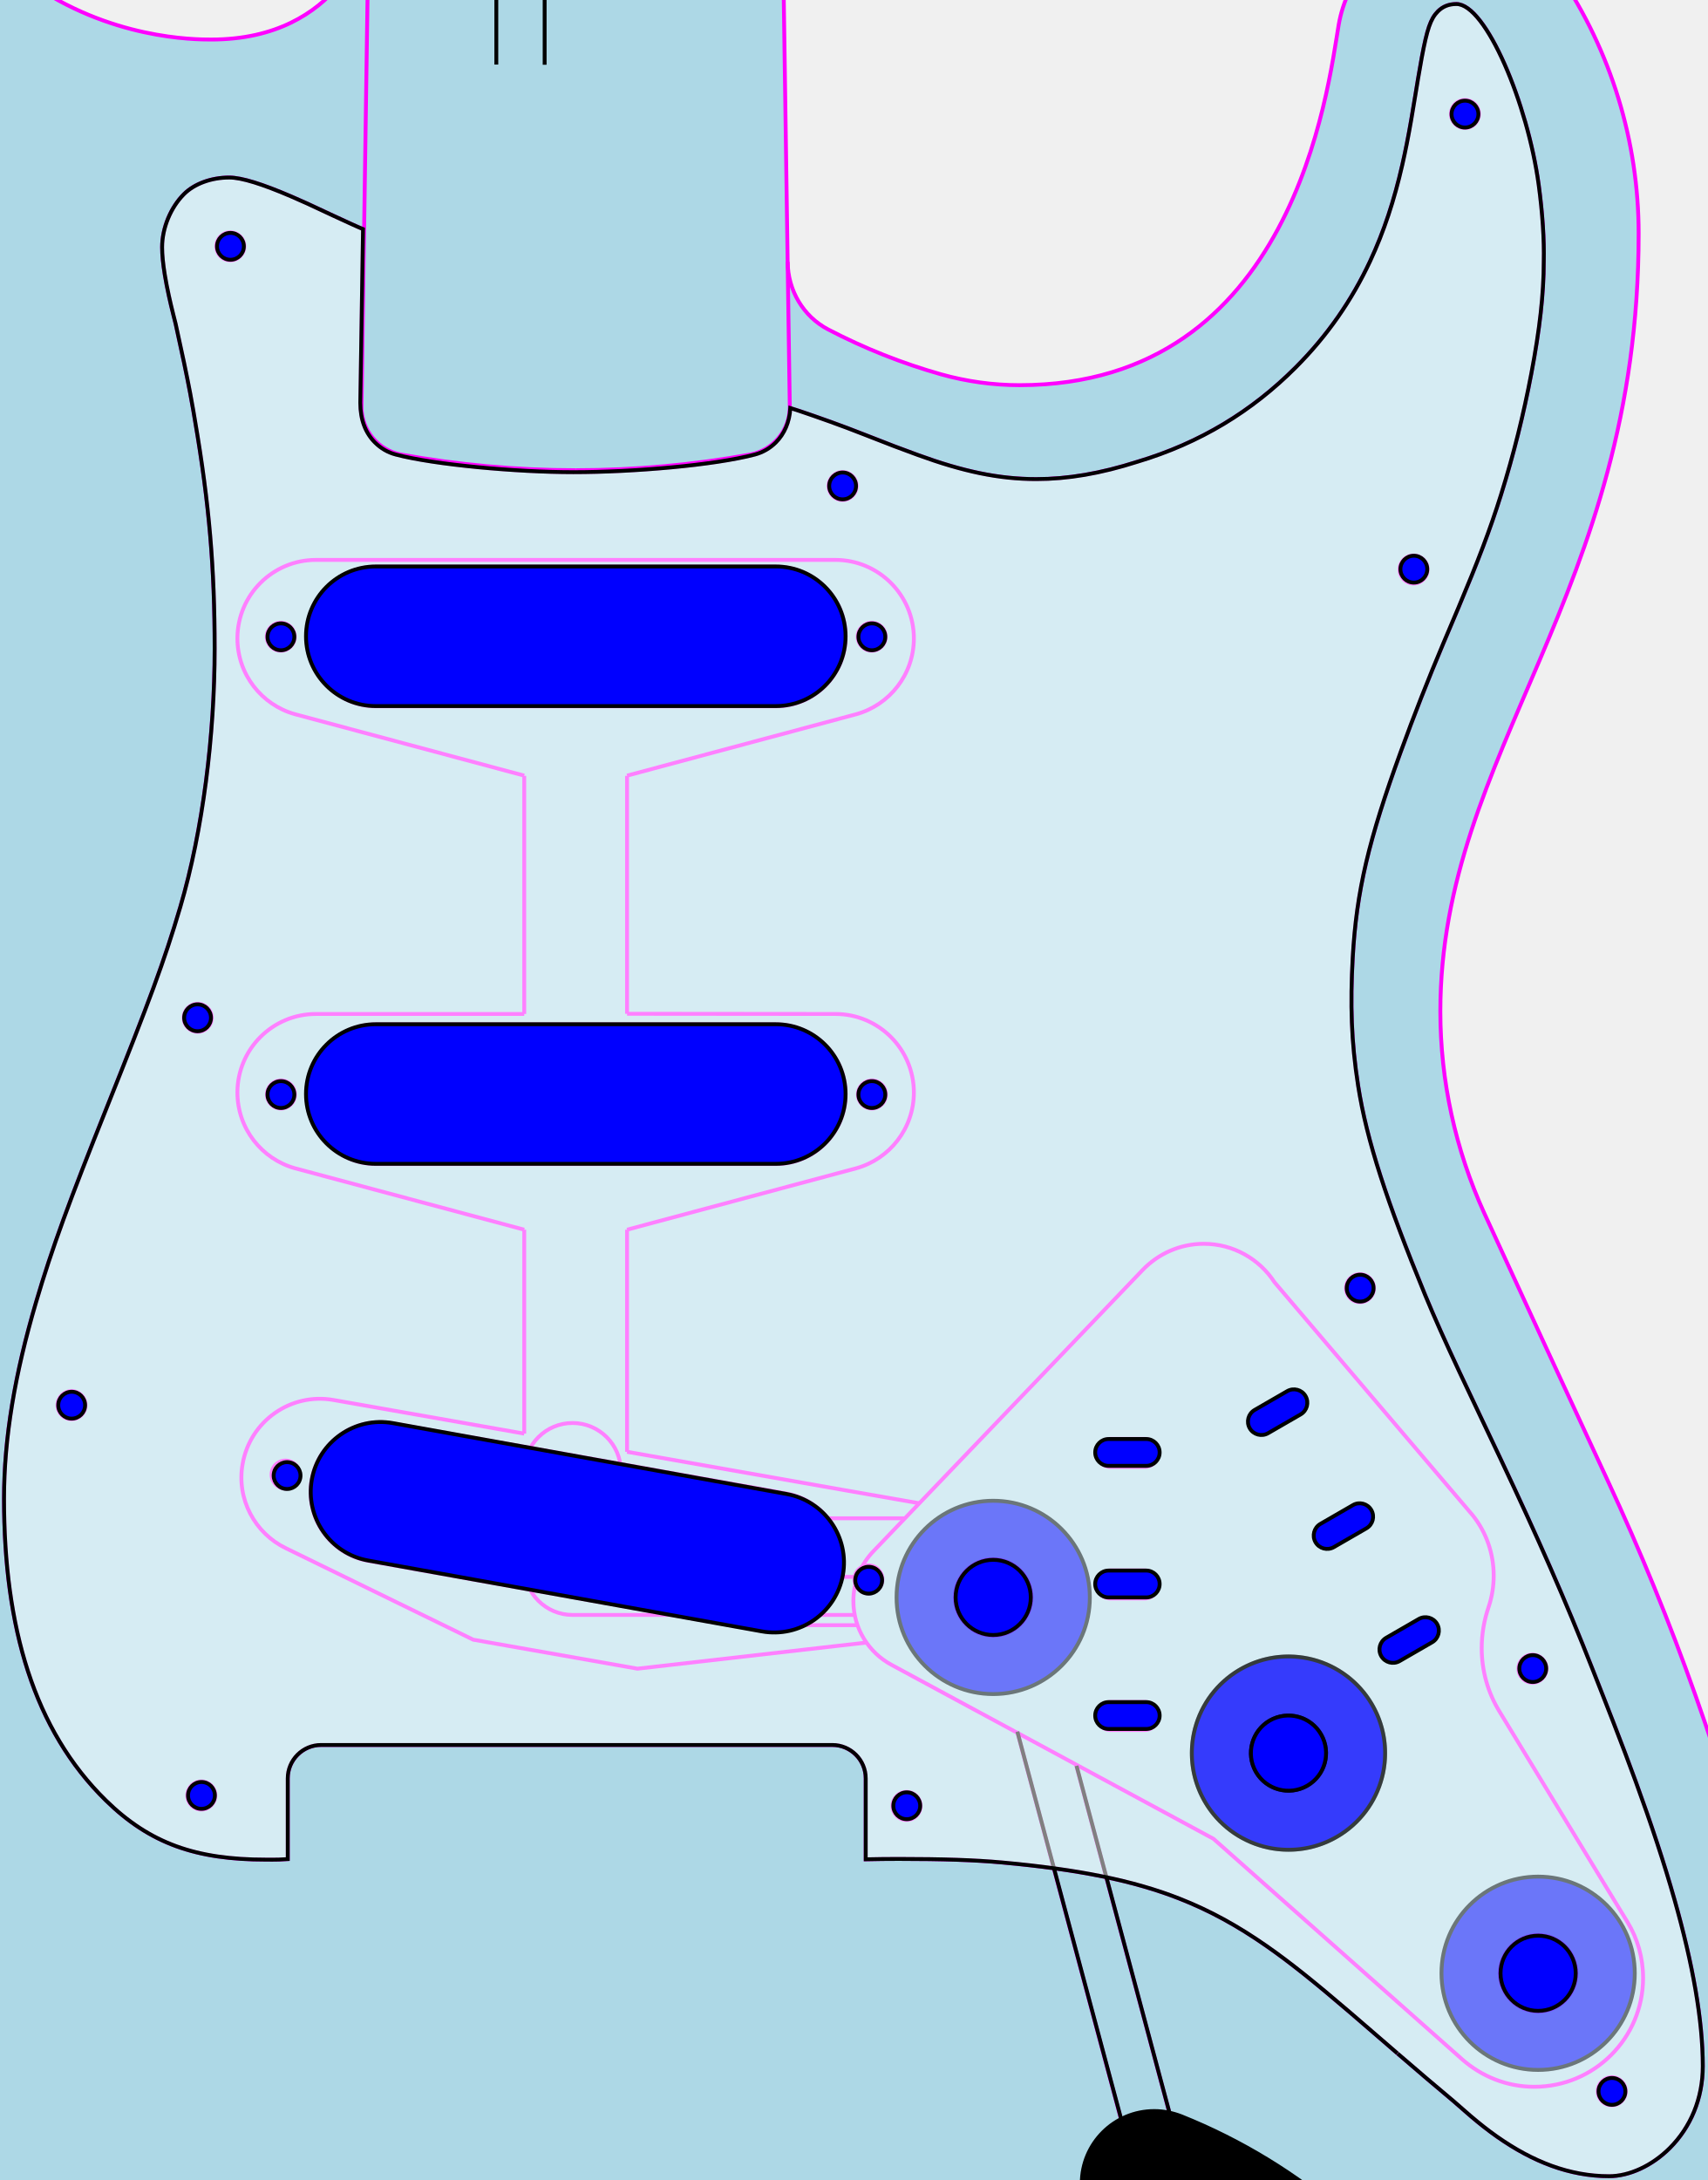
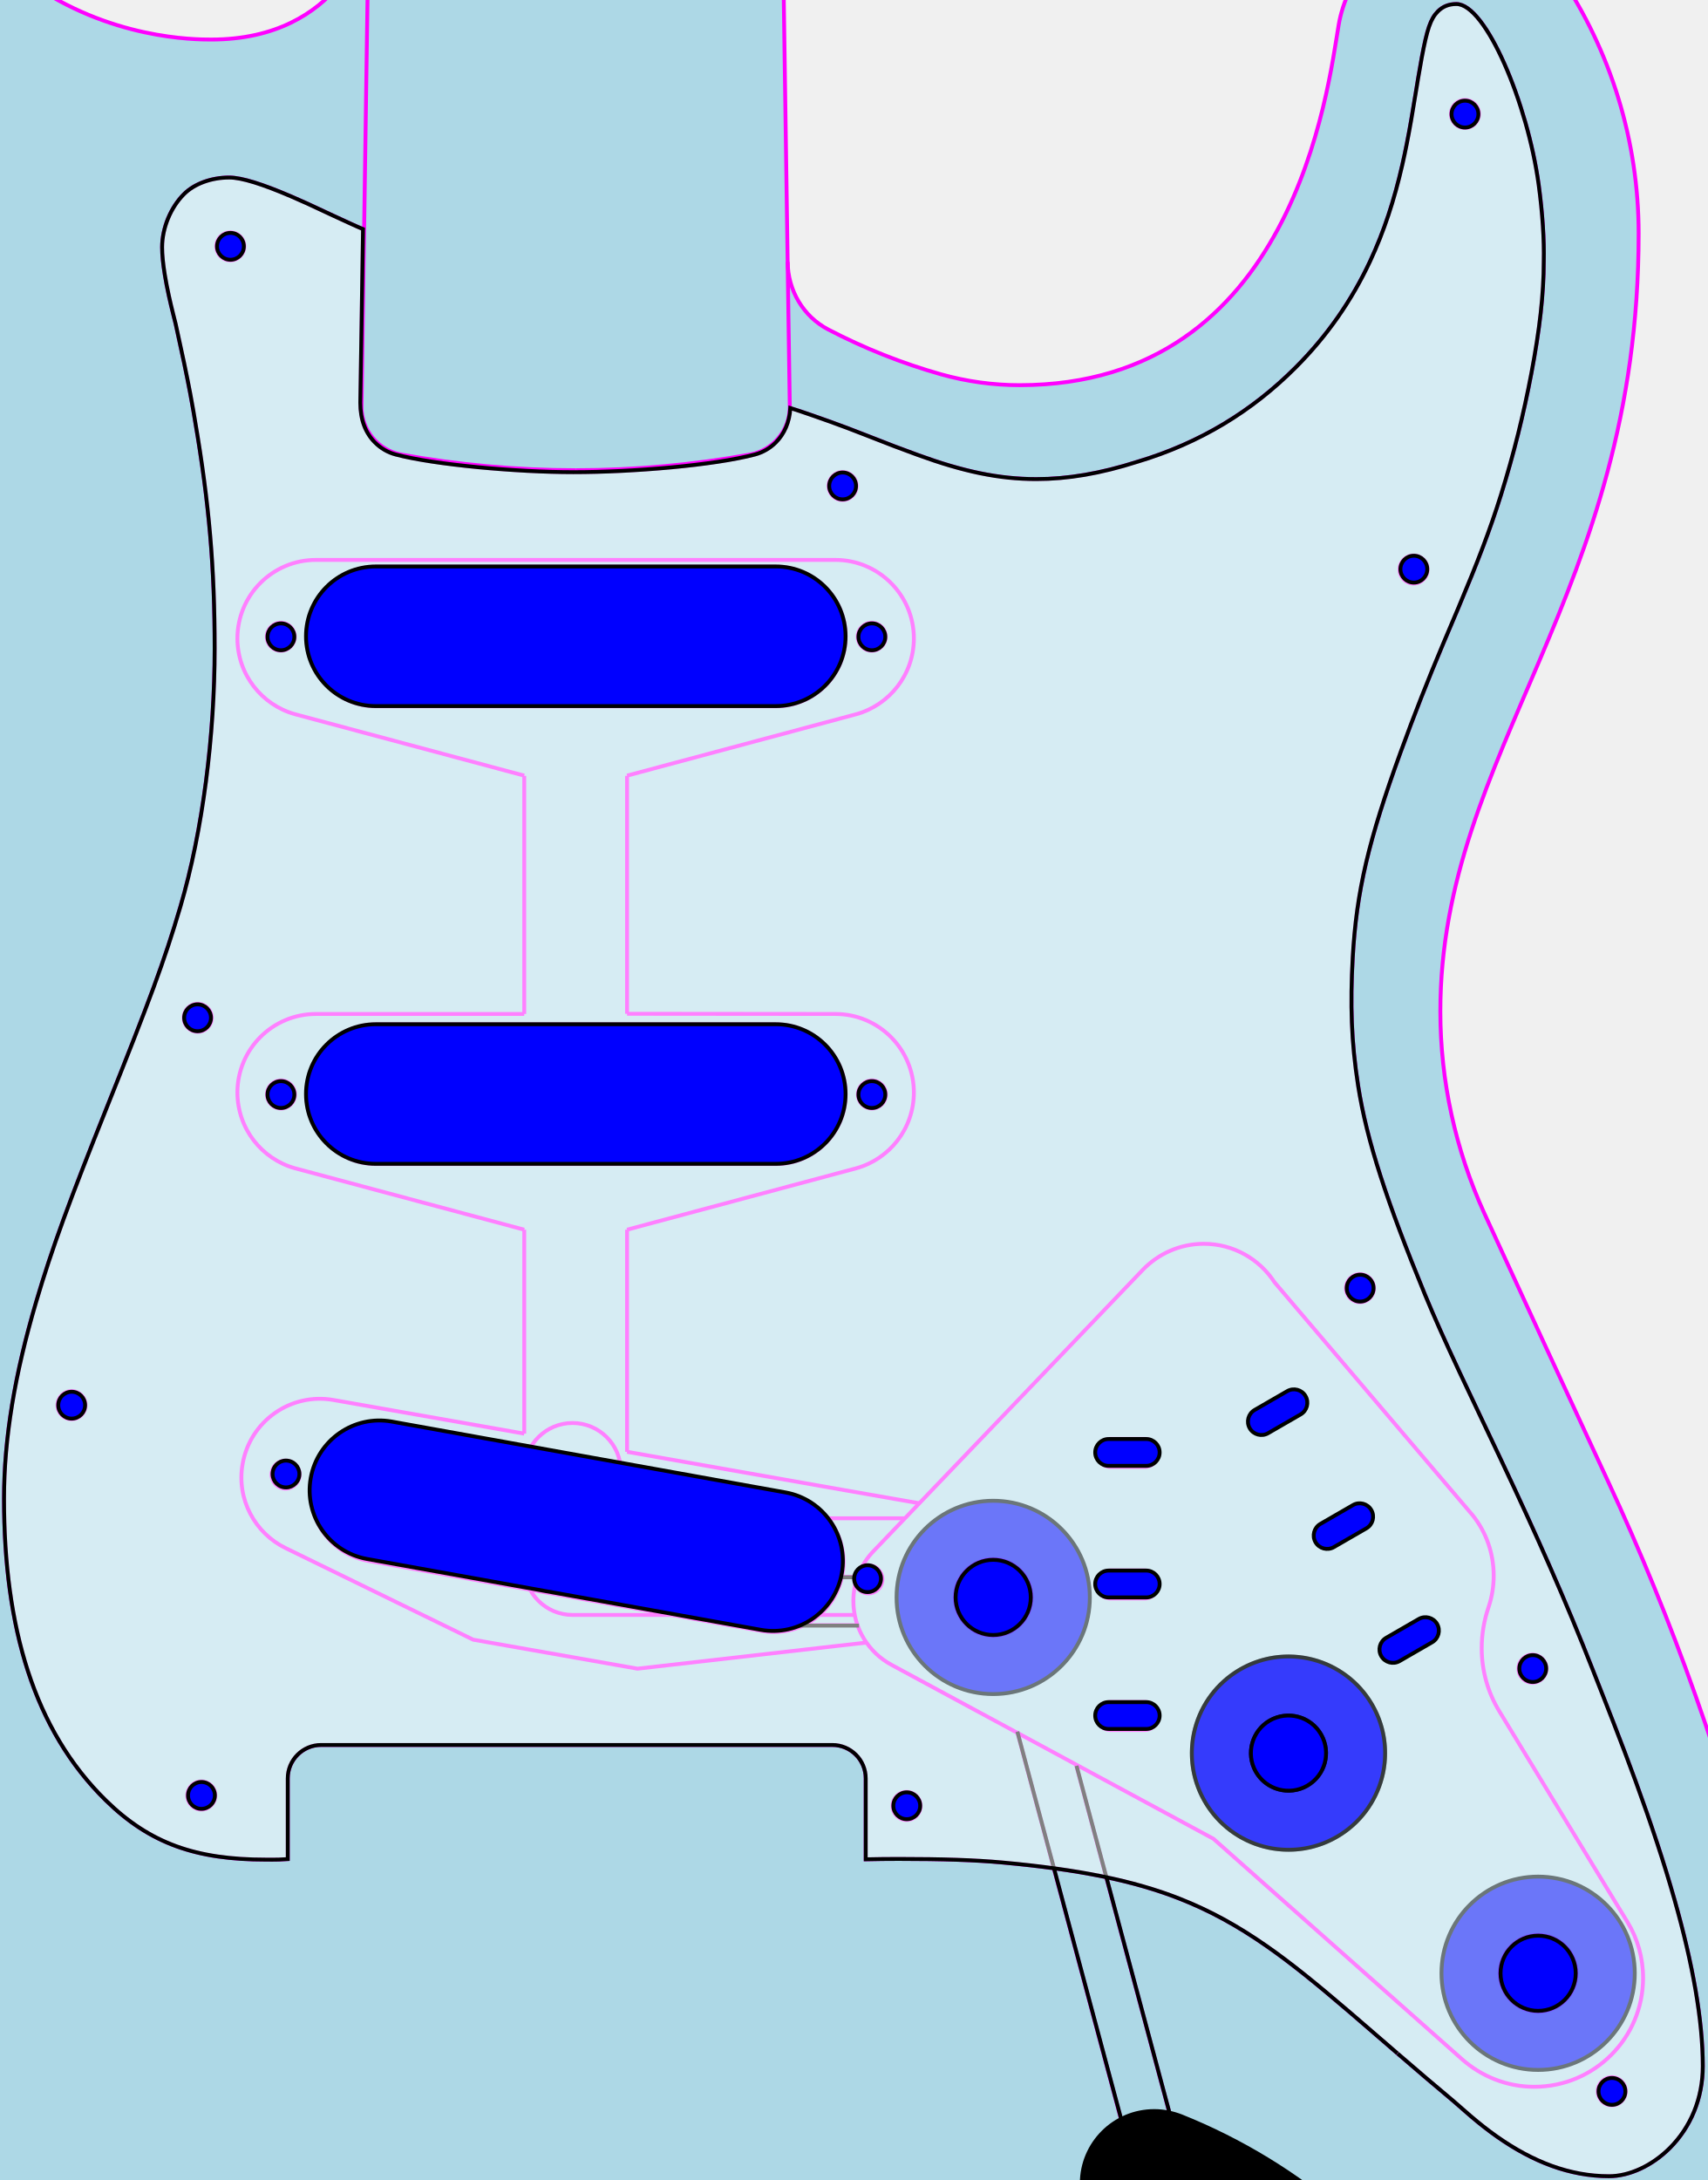
<svg xmlns="http://www.w3.org/2000/svg" xmlns:xlink="http://www.w3.org/1999/xlink" width="636px" height="812px">
  <style>
    #reference {
      /* display: none; */
      stroke: magenta;
      stroke-width: 1.44px;
    }

    #calculated {
      stroke: black;
      stroke-width: 1.44px;
    }

    defs * {
      fill: blue;
    }
  </style>
  <defs>
    <g id="knob">
      <circle r="36" opacity="0.5" fill="white" />
      <circle r="14" />
    </g>
    <circle id="screw" r="5" />
    <rect id="switch" width="10" height="24" rx="5" />
    <g id="pickup">
      <rect x="14" width="201" height="52" rx="26" />
      <circle r="5" cx="4.66" cy="26.2" />
      <circle r="5" cx="224.8" cy="26.2" />
    </g>
    <g id="bracket">
      <use xlink:href="#knob" x="0" y="0" />
      <use xlink:href="#switch" x="9" y="48" />
      <use xlink:href="#switch" x="58" y="48" />
      <use xlink:href="#switch" x="107" y="48" />
    </g>
  </defs>
  <g id="reference">
    <g id="body" fill="lightblue" transform="rotate(-90) translate(-1310, -384)">
      <path d="M1212.471,677.429 C1201.887,677.501 1192.167,683.189 1187.271,692.549 C1180.287,705.941 1174.671,720.053 1170.567,734.597 C1167.903,744.101 1166.535,753.965 1166.535,763.829 C1166.535,866.069 1276.983,878.669 1300.743,882.701 C1309.527,884.213 1317.663,888.173 1324.287,894.149 C1333.719,902.645 1339.191,914.813 1339.191,927.557 C1339.191,942.533 1331.775,956.501 1319.391,964.925 C1290.951,984.149 1257.327,994.445 1222.983,994.445 C1088.055,994.445 1030.455,920.573 933.255,920.573 C907.407,920.573 881.775,926.189 858.159,936.917 C825.039,952.109 791.919,967.373 758.799,982.781 C706.239,1007.261 651.447,1026.629 595.359,1040.741 C562.959,1048.805 529.695,1052.909 496.359,1052.909 C483.255,1052.909 470.079,1052.333 457.047,1051.109 C433.503,1048.877 410.391,1043.549 388.215,1035.269 C370.863,1028.789 354.519,1019.933 339.615,1008.917 C306.135,984.221 278.703,952.109 259.479,915.101 C236.511,870.749 223.119,822.005 220.167,772.181 C218.439,742.517 217.359,712.853 217.143,683.189 C216.999,661.229 216.855,639.269 216.855,617.381 C216.855,575.981 217.215,534.653 217.935,493.325 C218.583,454.661 222.327,416.213 229.095,378.197 C233.631,352.637 240.831,327.581 250.623,303.533 C265.527,267.101 287.775,234.053 315.927,206.549 C330.903,192.005 347.823,179.621 366.255,169.829 C402.111,150.821 441.855,140.453 482.391,139.517 C485.199,139.445 488.079,139.445 490.887,139.445 C507.087,139.445 523.287,140.525 539.343,142.685 C590.319,149.525 640.647,160.973 689.607,176.885 C745.119,194.813 799.551,216.125 852.615,240.605 C870.183,248.669 888.039,256.085 906.183,262.781 C933.687,272.933 962.847,278.189 992.151,278.189 C1097.703,278.189 1189.935,202.445 1350.855,202.445 C1454.391,202.445 1522.143,243.053 1522.143,292.733 C1522.143,315.269 1502.415,334.709 1469.079,334.709 C1295.415,334.709 1295.271,450.845 1295.271,462.653 C1295.271,511.253 1334.871,521.477 1339.695,522.917 C1346.319,525.005 1350.855,531.197 1350.855,538.181 L1350.855,661.949 C1350.855,669.437 1344.807,675.557 1337.391,675.557" />
      <g id="pickups" transform="translate(586.2149, 472.4454)">
        <line x1="346.104" y1="106.848" x2="434.88" y2="106.848" />
        <line x1="346.176" y1="145.152" x2="434.88" y2="145.152" />
        <line x1="189.792" y1="106.848" x2="265.752" y2="106.848" />
        <line x1="183.024" y1="145.152" x2="265.752" y2="145.152" />
        <polyline points="163.872 253.872 168.696 226.368 183.024 145.152" />
        <path d="M434.88,145.152 L457.776,230.616 C461.232,242.928 472.536,252 486,252 C502.128,252 515.232,238.896 515.232,222.768 L515.232,126 L515.232,29.232 C515.232,13.104 502.128,1.13686838e-13 486,1.13686838e-13 C472.536,1.13686838e-13 461.232,9.072 457.776,21.384 L434.88,106.848" />
        <path d="M265.752,145.152 L288.648,230.616 C292.104,242.928 303.408,252 316.872,252 C333,252 346.104,238.896 346.104,222.768 L346.176,145.152" />
        <path d="M346.104,106.848 L346.104,29.232 C346.104,13.104 333,1.70530257e-13 316.872,1.70530257e-13 C303.408,1.70530257e-13 292.104,9.072 288.648,21.384 L265.752,106.848" />
        <path d="M189.792,106.848 L202.32,35.784 C205.128,19.872 194.472,4.752 178.56,1.944 C165.384,-0.432 152.64,6.552 147.096,18.072 L113.04,87.84 L102.24,149.04 L110.808,224.136 L111.96,234.36" />
        <path d="M122.256,229.968 L122.256,124.848 C122.256,114.912 130.32,106.848 140.256,106.848 L175.752,106.848 C185.688,106.848 193.752,114.912 193.752,124.848 C193.752,134.784 185.688,142.848 175.752,142.848 L158.256,142.848 L158.256,248.544" />
      </g>
      <g id="neck" transform="translate(1173.879, 538.4694)">
        <g id="shape" transform="translate(-40.024, -20.8)" fill="none">
          <path d="M1,80.776 C1,102.952 3.016,124.696 6.832,145.792 C8.416,154.36 15.976,160.552 24.544,160.552 L361,155.584" />
          <path d="M1,80.776 C1,58.6 3.016,36.856 6.832,15.76 C8.416,7.192 15.976,1 24.544,1 L361,5.968" />
        </g>
      </g>
      <path id="controls" transform="translate(409.1749, 492.6774)" d="M133.768,436.032 L215.92,343.368 L280.72,223.416 C285.256,214.992 294.184,209.232 304.48,209.232 C311.752,209.232 318.304,212.112 323.128,216.792 L427.816,317.016 C433.792,322.776 437.536,330.84 437.536,339.768 C437.536,350.784 431.848,360.504 423.208,366.12 L336.448,439.92 C330.256,444.888 322.408,447.768 313.912,447.768 C309.88,447.768 305.992,447.12 302.32,445.896 C297.496,444.24 292.312,443.304 286.912,443.304 C278.344,443.304 270.28,445.68 263.44,449.856 L184.816,497.664 C178.768,501.336 171.64,503.424 164.08,503.424 C141.688,503.424 123.544,485.28 123.544,462.888 C123.544,452.592 127.432,443.232 133.768,436.032 Z" />
      <path id="jack" transform="translate(410.1749, 805.4454)" d="M110.736,19.08 C92.808,63.864 60.336,101.304 18.576,125.496 C3.816,134.064 -13.968,120.456 -9.504,103.968 C3.096,57.384 30.888,16.344 69.48,-12.6 C74.016,-15.984 79.632,-18 85.68,-18 C100.584,-18 112.68,-5.904 112.68,9 C112.68,12.528 111.96,15.912 110.736,19.08 Z" />
      <g id="tunnels" transform="translate(519.7589, 679.4454)">
        <g id="ground" transform="translate(184.396, 0)">
          <line x1="0.5" y1="24.048" x2="0.5" y2="0" />
          <line x1="18.5" y1="24.12" x2="18.5" y2="5.68434189e-14" />
        </g>
        <g id="jack" transform="translate(0, 82.664)">
          <line x1="5.68434189e-14" y1="39.736" x2="144.648" y2="1" />
          <line x1="132.984" y1="22.744" x2="3.024" y2="57.592" />
        </g>
      </g>
    </g>
    <g id="pickguard" fill="none">
      <path d="M573.206,68.806 L573.206,68.806 C574.653,79.487 575.3,89.418 575.097,97.476 C575.097,109.458 573.565,122.826 570.47,139.105 C567.574,154.34 563.926,169.117 559.147,184.365 C555.084,197.329 550.508,209.237 543.264,226.444 C542.153,229.083 538.303,238.161 537.624,239.77 C531.973,253.156 526.773,266.404 521.786,280.108 C509.88,312.83 505.3,331.864 503.925,356.781 C502.969,374.075 503.365,387.885 505.944,404.411 C509.142,424.896 516.674,447.682 530.908,482.372 C534.379,490.746 538.395,499.716 543.732,511.132 C546.75,517.586 557.963,541.191 558.91,543.195 C573.018,573.076 583.148,595.968 593.446,622.198 C594.134,623.951 596.656,630.358 597.043,631.343 C598.551,635.18 599.771,638.299 600.978,641.409 C604.092,649.434 606.817,656.632 609.411,663.741 C615.142,679.446 619.911,693.846 623.779,707.496 C630.636,731.699 634.343,752.498 634.343,769.589 C634.343,781.695 629.793,792.35 622.053,800.091 C615.422,806.722 606.951,810.589 599.411,810.589 C584.713,810.589 570.959,805.172 557.7,795.858 C554.295,793.466 551.112,790.953 547.77,788.098 C546.331,786.868 542.066,783.098 541.349,782.499 C534.742,776.98 528.42,771.592 520.66,764.897 C521.144,765.314 506.589,752.726 502.832,749.507 C489.648,738.213 480.76,731.076 471.916,724.904 C461.006,717.291 450.655,711.607 439.308,707.158 C422.203,700.451 401.91,696.344 373.408,693.737 C363.276,692.809 350.82,692.406 334.764,692.406 C330.736,692.406 326.732,692.452 322.503,692.549 C322.503,690.279 322.503,689.95 322.503,684.962 C322.503,678.76 322.503,678.76 322.503,671.698 C322.503,666.923 322.503,666.923 322.503,662.415 C322.503,655.537 316.93,649.963 310.052,649.963 L119.65,649.963 C112.773,649.963 107.199,655.538 107.199,662.415 L107.199,692.47 C104.587,692.643 103.119,692.69 101.402,692.681 C101.168,692.68 101.048,692.679 100.522,692.674 C99.878,692.668 99.504,692.666 99.038,692.666 C73.023,692.666 55.831,686.69 39.413,670.593 C12.655,644.361 1.5,606.072 1.5,558.268 C1.5,535.493 5.563,511.73 13.424,485.072 C19.446,464.651 25.967,447.093 39.686,412.77 C55.655,372.821 61.158,358.185 67.17,337.817 C75.586,309.3 79.969,273.758 79.969,241.565 C79.969,211.691 77.973,187.819 72.688,156.931 C72.63,156.593 72.203,154.017 72.031,153.009 C71.684,150.982 71.306,148.882 70.839,146.422 C69.588,139.838 67.847,131.476 65.417,120.573 C65.357,120.304 64.681,117.662 64.521,117.025 C63.941,114.71 63.414,112.496 62.914,110.207 C62.314,107.463 61.802,104.834 61.395,102.347 C60.746,98.371 60.393,94.911 60.393,92.096 C60.393,84.845 63.64,77.197 68.53,72.309 C72.396,68.441 78.713,66.123 85.409,66.123 C90.072,66.123 97.861,68.617 108.44,73.153 C110.38,73.986 112.405,74.882 114.552,75.857 C115.457,76.268 132.124,84.125 135.245,85.345 C134.892,110.784 134.228,147.709 134.228,150.043 C134.228,156.341 136.16,161.289 139.678,164.808 C141.886,167.015 144.467,168.521 147.42,169.3 C161.96,173.14 192.687,175.876 213.564,175.876 C235.9,175.876 266.09,173.293 281.206,169.3 C284.121,168.53 286.827,166.987 289.009,164.804 C292.207,161.606 294.136,157.214 294.415,151.976 C297.448,152.897 307.59,156.383 315.538,159.378 C317.639,160.17 319.559,160.911 322.034,161.882 C322.243,161.964 322.243,161.964 322.451,162.045 C332.466,165.976 334.481,166.752 341.92,169.466 C358.705,175.589 372.02,178.451 386.058,178.451 C397.756,178.451 409.955,176.393 423.68,172.004 C447.123,164.988 466.347,153.192 482.633,136.908 C494.522,125.018 503.583,111.864 510.4,97.299 C515.588,86.214 519.387,74.562 522.386,61.462 C523.584,56.23 524.635,50.873 525.716,44.67 C526.364,40.953 528.504,27.907 528.284,29.222 C528.802,26.117 529.237,23.63 529.672,21.323 C531.615,11.015 532.882,7.008 535.648,4.243 C537.479,2.411 539.723,1.5 542.548,1.5 C553.553,1.5 569.125,38.686 573.206,68.806 Z" />
      <g id="controls" transform="translate(334, 480.5101)">
        <path id="knob" transform="translate(202, 218.4899)" d="M51.22,36 C51.22,43.853 44.853,50.22 37,50.22 C29.147,50.22 22.78,43.853 22.78,36 C22.78,28.147 29.147,21.78 37,21.78 C44.853,21.78 51.22,28.147 51.22,36 Z" />
        <g id="bracket" transform="translate(75.2625, 35.3537)">
          <g id="switches" transform="translate(10.8, 74.3) rotate(90) translate(-10.8, -74.3)translate(-42.7, 63.5)">
            <rect id="neck" x="-0.72" y="-0.72" width="10.44" height="23.04" rx="5.22" />
            <rect id="middle" x="48.28" y="-0.72" width="10.44" height="23.04" rx="5.22" />
            <rect id="bridge" x="97.28" y="-0.72" width="10.44" height="23.04" rx="5.22" />
          </g>
          <path transform="translate(-75.2625, 43.1362)" d="M50.22,36 C50.22,43.853 43.853,50.22 36,50.22 C28.147,50.22 21.78,43.853 21.78,36 C21.78,28.147 28.147,21.78 36,21.78 C43.853,21.78 50.22,28.147 50.22,36 Z" />
        </g>
      </g>
      <g id="pickups" transform="translate(100.0962, 211.0529)">
        <g id="bridge" transform="translate(0.9038, 317.9471)">
          <path d="M187.253,78.881 C185.723,78.881 184.177,78.744 182.658,78.473 L36.148,52.365 C22.025,49.849 12.584,36.312 15.1,22.189 C17.315,9.757 28.074,0.734 40.681,0.734 C42.211,0.734 43.757,0.87 45.275,1.142 L191.787,27.249 C205.909,29.766 215.352,43.303 212.834,57.426 C210.619,69.858 199.861,78.881 187.253,78.881 Z" />
          <path d="M223.426,54.138 C226.263,54.643 228.154,57.354 227.648,60.192 C227.143,63.029 224.432,64.92 221.594,64.414 C218.756,63.908 216.866,61.198 217.372,58.36 C217.878,55.522 220.588,53.632 223.426,54.138 Z" />
          <path d="M6.306,15.105 C9.143,15.61 11.034,18.32 10.528,21.159 C10.023,23.997 7.312,25.887 4.474,25.381 C1.637,24.875 -0.254,22.165 0.252,19.327 C0.758,16.49 3.468,14.599 6.306,15.105 Z" />
        </g>
        <g id="middle" transform="translate(-0.0962, 169.9471)">
          <path d="M40.197,52.581 C25.852,52.581 14.181,40.91 14.181,26.565 C14.181,12.22 25.852,0.55 40.197,0.55 L189.016,0.55 C203.361,0.55 215.031,12.22 215.031,26.565 C215.031,40.91 203.361,52.581 189.016,52.581 L40.197,52.581 Z" />
          <path d="M9.888,26.665 C9.888,29.548 7.551,31.885 4.668,31.885 C1.786,31.885 -0.552,29.548 -0.552,26.665 C-0.552,23.783 1.786,21.445 4.668,21.445 C7.551,21.445 9.888,23.783 9.888,26.665 Z" />
          <path d="M230.037,26.665 C230.037,29.548 227.699,31.885 224.817,31.885 C221.934,31.885 219.597,29.548 219.597,26.665 C219.597,23.783 221.934,21.445 224.817,21.445 C227.699,21.445 230.037,23.783 230.037,26.665 Z" />
        </g>
        <g id="neck" transform="translate(-0.0962, -0.0529)">
          <path d="M40.197,52.083 C25.852,52.083 14.182,40.413 14.182,26.068 C14.182,11.723 25.852,0.053 40.197,0.053 L189.016,0.053 C203.361,0.053 215.031,11.723 215.031,26.068 C215.031,40.413 203.361,52.083 189.016,52.083 L40.197,52.083 Z" />
          <path d="M9.816,26.168 C9.816,29.051 7.479,31.388 4.596,31.388 C1.714,31.388 -0.624,29.051 -0.624,26.168 C-0.624,23.285 1.714,20.948 4.596,20.948 C7.479,20.948 9.816,23.285 9.816,26.168 Z" />
          <path d="M229.965,26.168 C229.965,29.051 227.627,31.388 224.745,31.388 C221.862,31.388 219.525,29.051 219.525,26.168 C219.525,23.285 221.862,20.948 224.745,20.948 C227.627,20.948 229.965,23.285 229.965,26.168 Z" />
        </g>
      </g>
      <g id="screws" transform="translate(22, 37)">
        <path d="M297.106,144.025 C297.106,146.908 294.769,149.245 291.886,149.245 C289.003,149.245 286.666,146.908 286.666,144.025 C286.666,141.143 289.003,138.805 291.886,138.805 C294.769,138.805 297.106,141.143 297.106,144.025 Z" />
        <path d="M528.271,2.84 L528.271,2.84 C529.203,4.455 529.203,6.444 528.271,8.06 C527.338,9.675 525.615,10.67 523.75,10.67 C521.885,10.67 520.162,9.675 519.229,8.06 C518.297,6.444 518.297,4.455 519.229,2.84 C520.162,1.225 521.885,0.23 523.75,0.23 C525.615,0.23 527.338,1.225 528.271,2.84 Z" />
        <path d="M509.824,175.128 C509.824,178.011 507.487,180.348 504.604,180.348 C501.721,180.348 499.384,178.011 499.384,175.128 C499.384,172.245 501.721,169.908 504.604,169.908 C507.487,169.908 509.824,172.245 509.824,175.128 Z" />
        <path d="M489.853,442.821 C489.853,445.703 487.516,448.041 484.633,448.041 C481.751,448.041 479.413,445.703 479.413,442.821 C479.413,439.938 481.751,437.601 484.633,437.601 C487.516,437.601 489.853,439.938 489.853,442.821 Z" />
        <path d="M554.113,584.536 C554.113,587.419 551.775,589.756 548.893,589.756 C546.01,589.756 543.673,587.419 543.673,584.536 C543.673,581.653 546.01,579.316 548.893,579.316 C551.775,579.316 554.113,581.653 554.113,584.536 Z" />
        <path d="M583.654,741.941 C583.654,744.823 581.316,747.16 578.434,747.16 C575.551,747.16 573.214,744.823 573.214,741.941 C573.214,739.058 575.551,736.721 578.434,736.721 C581.316,736.721 583.654,739.058 583.654,741.941 Z" />
        <path d="M320.945,635.665 C320.945,638.548 318.607,640.885 315.725,640.885 C312.842,640.885 310.505,638.548 310.505,635.665 C310.505,632.783 312.842,630.445 315.725,630.445 C318.607,630.445 320.945,632.783 320.945,635.665 Z" />
        <path d="M58.225,631.774 C58.225,634.657 55.888,636.994 53.005,636.994 C50.123,636.994 47.785,634.657 47.785,631.774 C47.785,628.892 50.123,626.554 53.005,626.554 C55.888,626.554 58.225,628.892 58.225,631.774 Z" />
        <path d="M9.874,486.389 C9.874,489.271 7.537,491.608 4.654,491.608 C1.771,491.608 -0.566,489.271 -0.566,486.389 C-0.566,483.506 1.771,481.168 4.654,481.168 C7.537,481.168 9.874,483.506 9.874,486.389 Z" />
        <path d="M56.874,342.108 C56.874,344.99 54.537,347.328 51.654,347.328 C48.771,347.328 46.434,344.99 46.434,342.108 C46.434,339.225 48.771,336.888 51.654,336.888 C54.537,336.888 56.874,339.225 56.874,342.108 Z" />
        <path d="M69.025,54.757 C69.025,57.639 66.688,59.977 63.805,59.977 C60.922,59.977 58.585,57.639 58.585,54.757 C58.585,51.874 60.922,49.536 63.805,49.536 C66.688,49.536 69.025,51.874 69.025,54.757 Z" />
      </g>
    </g>
  </g>
  <g id="calculated">
    <g id="body">
      <g id="tunnels">
-         <g id="ground" transform="translate(184.396, 0)">
-           <line x1="0.5" y1="24.048" x2="0.5" y2="0" />
-           <line x1="18.5" y1="24.12" x2="18.5" y2="5.68434189e-14" />
+         <g id="ground" transform="translate(290, 587.5)">
+           <line x1="0" y1="0" x2="30" y2="0" />
+           <line x1="0" y1="18" x2="30" y2="18" />
        </g>
        <g id="jack" transform="translate(379, 645) rotate(-15)">
          <line x1="0" y1="0" x2="0" y2="150" />
          <line x1="18" y1="18" x2="18" y2="152" />
        </g>
      </g>
      <path d="M110.736,19.08 C92.808,63.864 60.336,101.304 18.576,125.496 C3.816,134.064 -13.968,120.456 -9.504,103.968 C3.096,57.384 30.888,16.344 69.48,-12.6 C74.016,-15.984 79.632,-18 85.68,-18 C100.584,-18 112.68,-5.904 112.68,9 C112.68,12.528 111.96,15.912 110.736,19.08 Z" transform="translate(421, 899) rotate(270)" />
    </g>
    <g id="pickguard">
      <path d="M573.206,68.806 L573.206,68.806 C574.653,79.487 575.3,89.418 575.097,97.476 C575.097,109.458 573.565,122.826 570.47,139.105 C567.574,154.34 563.926,169.117 559.147,184.365 C555.084,197.329 550.508,209.237 543.264,226.444 C542.153,229.083 538.303,238.161 537.624,239.77 C531.973,253.156 526.773,266.404 521.786,280.108 C509.88,312.83 505.3,331.864 503.925,356.781 C502.969,374.075 503.365,387.885 505.944,404.411 C509.142,424.896 516.674,447.682 530.908,482.372 C534.379,490.746 538.395,499.716 543.732,511.132 C546.75,517.586 557.963,541.191 558.91,543.195 C573.018,573.076 583.148,595.968 593.446,622.198 C594.134,623.951 596.656,630.358 597.043,631.343 C598.551,635.18 599.771,638.299 600.978,641.409 C604.092,649.434 606.817,656.632 609.411,663.741 C615.142,679.446 619.911,693.846 623.779,707.496 C630.636,731.699 634.343,752.498 634.343,769.589 C634.343,781.695 629.793,792.35 622.053,800.091 C615.422,806.722 606.951,810.589 599.411,810.589 C584.713,810.589 570.959,805.172 557.7,795.858 C554.295,793.466 551.112,790.953 547.77,788.098 C546.331,786.868 542.066,783.098 541.349,782.499 C534.742,776.98 528.42,771.592 520.66,764.897 C521.144,765.314 506.589,752.726 502.832,749.507 C489.648,738.213 480.76,731.076 471.916,724.904 C461.006,717.291 450.655,711.607 439.308,707.158 C422.203,700.451 401.91,696.344 373.408,693.737 C363.276,692.809 350.82,692.406 334.764,692.406 C330.736,692.406 326.732,692.452 322.503,692.549 C322.503,690.279 322.503,689.95 322.503,684.962 C322.503,678.76 322.503,678.76 322.503,671.698 C322.503,666.923 322.503,666.923 322.503,662.415 C322.503,655.537 316.93,649.963 310.052,649.963 L119.65,649.963 C112.773,649.963 107.199,655.538 107.199,662.415 L107.199,692.47 C104.587,692.643 103.119,692.69 101.402,692.681 C101.168,692.68 101.048,692.679 100.522,692.674 C99.878,692.668 99.504,692.666 99.038,692.666 C73.023,692.666 55.831,686.69 39.413,670.593 C12.655,644.361 1.5,606.072 1.5,558.268 C1.5,535.493 5.563,511.73 13.424,485.072 C19.446,464.651 25.967,447.093 39.686,412.77 C55.655,372.821 61.158,358.185 67.17,337.817 C75.586,309.3 79.969,273.758 79.969,241.565 C79.969,211.691 77.973,187.819 72.688,156.931 C72.63,156.593 72.203,154.017 72.031,153.009 C71.684,150.982 71.306,148.882 70.839,146.422 C69.588,139.838 67.847,131.476 65.417,120.573 C65.357,120.304 64.681,117.662 64.521,117.025 C63.941,114.71 63.414,112.496 62.914,110.207 C62.314,107.463 61.802,104.834 61.395,102.347 C60.746,98.371 60.393,94.911 60.393,92.096 C60.393,84.845 63.64,77.197 68.53,72.309 C72.396,68.441 78.713,66.123 85.409,66.123 C90.072,66.123 97.861,68.617 108.44,73.153 C110.38,73.986 112.405,74.882 114.552,75.857 C115.457,76.268 132.124,84.125 135.245,85.345 C134.892,110.784 134.228,147.709 134.228,150.043 C134.228,156.341 136.16,161.289 139.678,164.808 C141.886,167.015 144.467,168.521 147.42,169.3 C161.96,173.14 192.687,175.876 213.564,175.876 C235.9,175.876 266.09,173.293 281.206,169.3 C284.121,168.53 286.827,166.987 289.009,164.804 C292.207,161.606 294.136,157.214 294.415,151.976 C297.448,152.897 307.59,156.383 315.538,159.378 C317.639,160.17 319.559,160.911 322.034,161.882 C322.243,161.964 322.243,161.964 322.451,162.045 C332.466,165.976 334.481,166.752 341.92,169.466 C358.705,175.589 372.02,178.451 386.058,178.451 C397.756,178.451 409.955,176.393 423.68,172.004 C447.123,164.988 466.347,153.192 482.633,136.908 C494.522,125.018 503.583,111.864 510.4,97.299 C515.588,86.214 519.387,74.562 522.386,61.462 C523.584,56.23 524.635,50.873 525.716,44.67 C526.364,40.953 528.504,27.907 528.284,29.222 C528.802,26.117 529.237,23.63 529.672,21.323 C531.615,11.015 532.882,7.008 535.648,4.243 C537.479,2.411 539.723,1.5 542.548,1.5 C553.553,1.5 569.125,38.686 573.206,68.806 Z" fill-opacity="0.5" fill="#FFFFFF" />
      <use xlink:href="#knob" x="573" y="735" />
      <use xlink:href="#knob" x="370" y="595" />
      <use xlink:href="#bracket" class="single" transform="translate(480, 653) rotate(-90) scale(1, -1)" />
      <use xlink:href="#bracket" transform="translate(480, 653) rotate(-120)" />
-       <use xlink:href="#pickup" transform="translate(100, 211)" />
-       <use xlink:href="#pickup" transform="translate(100, 381.5)" />
-       <use xlink:href="#pickup" transform="translate(107, 523) rotate(10.2)" />
+       <g id="pickups" transform="translate(100)">
+         <use xlink:href="#pickup" x="0" y="211" />
+         <use xlink:href="#pickup" x="0" y="381.5" />
+         <use xlink:href="#pickup" x="99" y="513" transform="rotate(10.2)" />
+       </g>
      <use xlink:href="#screw" x="545.75" y="42.5" />
      <use xlink:href="#screw" x="526.7" y="212" />
      <use xlink:href="#screw" x="506.7" y="479.8" />
      <use xlink:href="#screw" x="571" y="621.5" />
      <use xlink:href="#screw" x="600.5" y="779" />
      <use xlink:href="#screw" x="337.8" y="672.6" />
      <use xlink:href="#screw" x="75.05" y="668.75" />
      <use xlink:href="#screw" x="26.7" y="523.4" />
      <use xlink:href="#screw" x="73.6" y="379.1" />
      <use xlink:href="#screw" x="85.85" y="91.75" />
      <use xlink:href="#screw" x="313.9" y="181" />
    </g>
  </g>
</svg>
